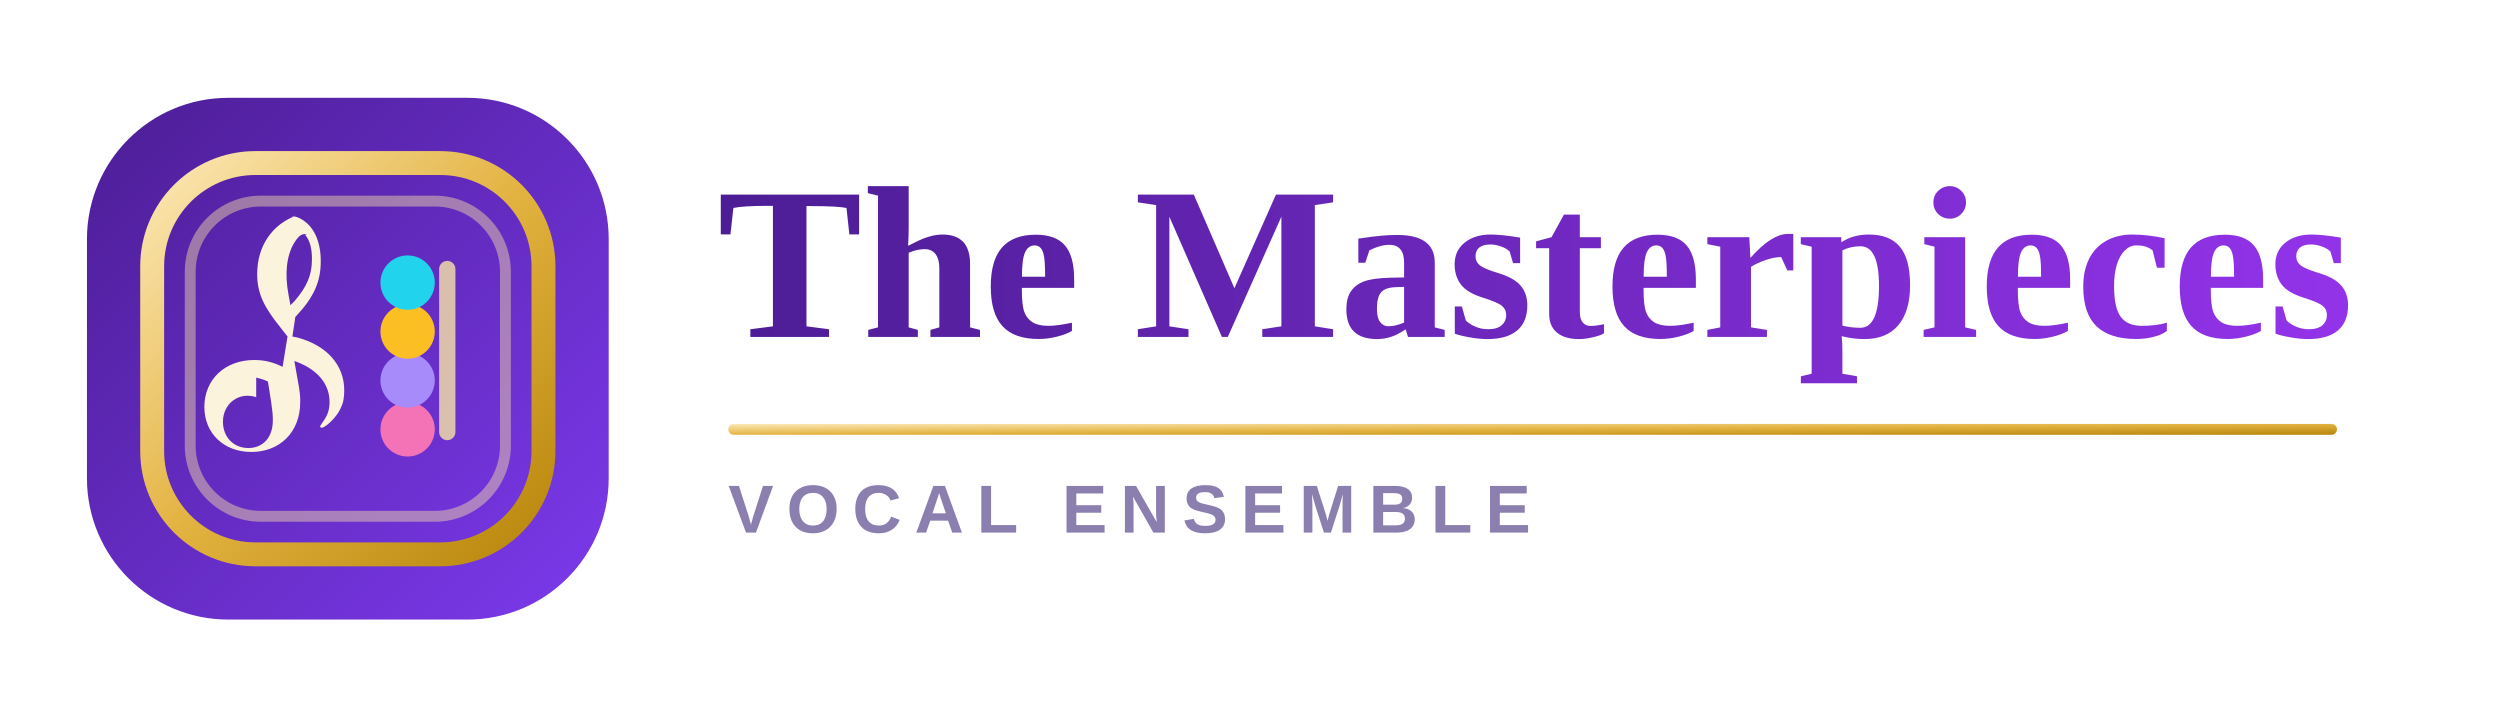
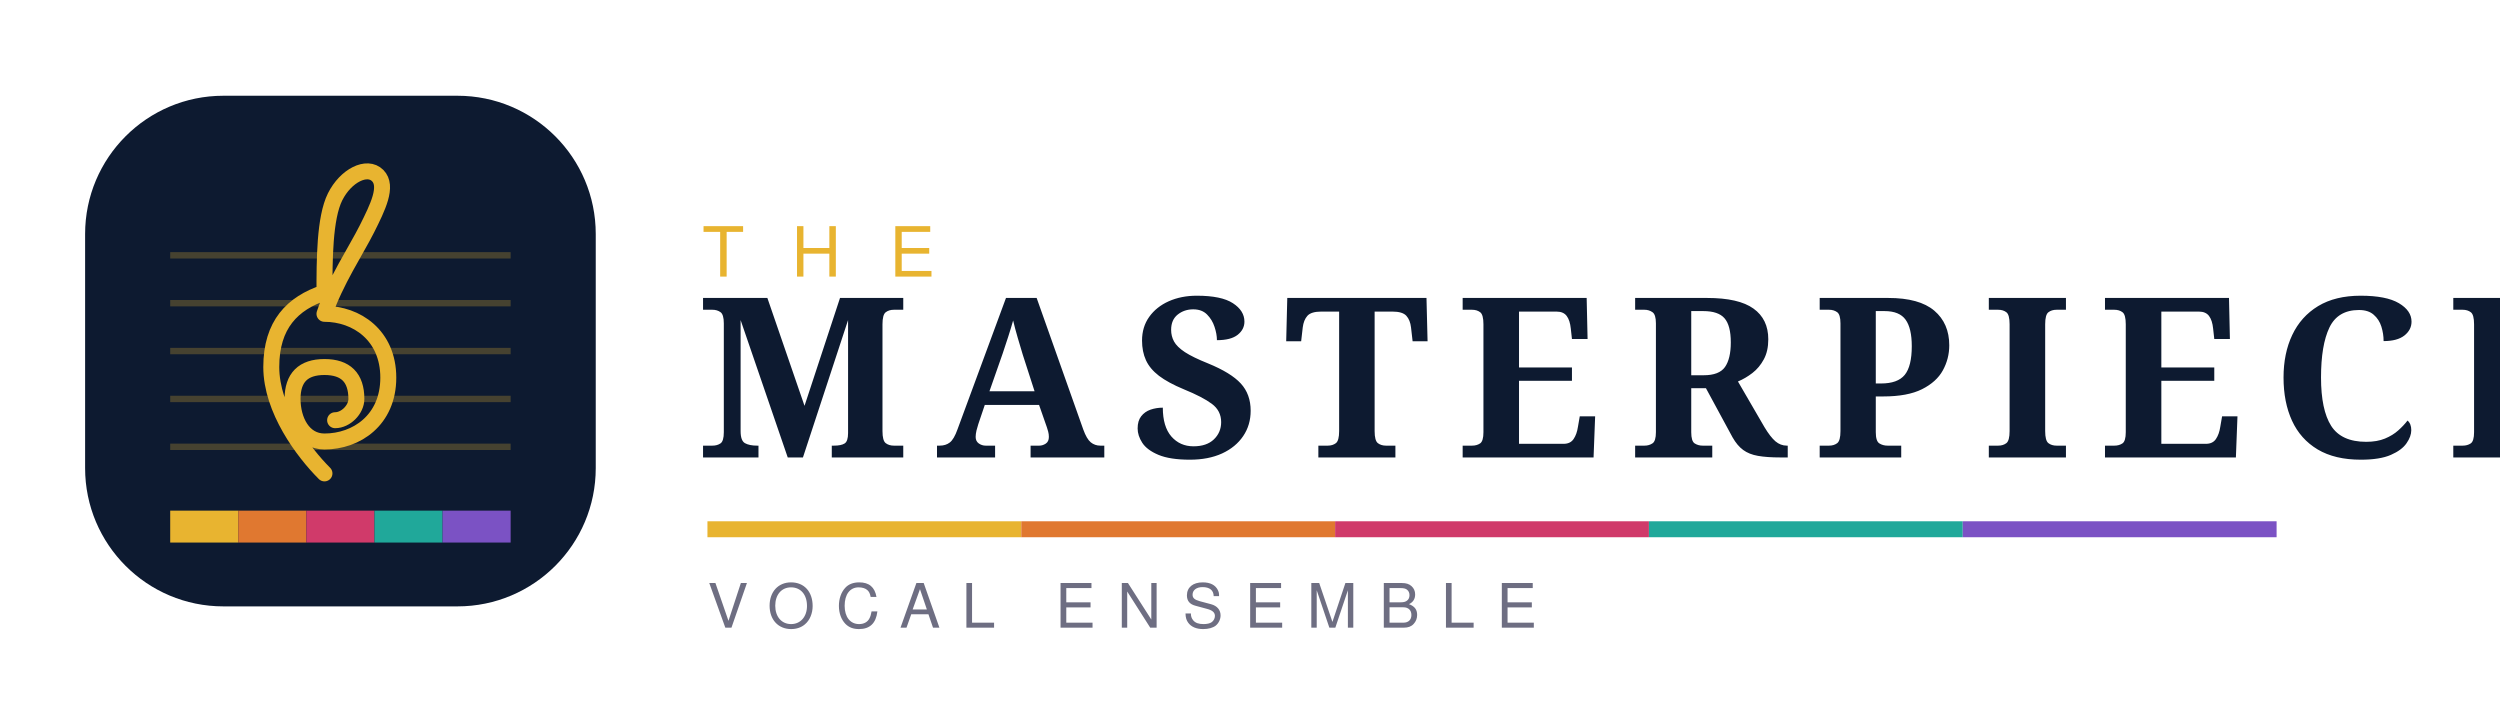
- <svg xmlns="http://www.w3.org/2000/svg" width="460" height="132" viewBox="0 0 460 132" fill="none" role="img" aria-label="The Masterpieces — Vocal Ensemble">
-   <defs>
-     <linearGradient id="gPlum" x1="0" y1="0" x2="1" y2="1">
-       <stop offset="0" stop-color="#4C1D95" />
-       <stop offset="1" stop-color="#7C3AED" />
-     </linearGradient>
-     <linearGradient id="gFrame" x1="0" y1="0" x2="1" y2="1">
-       <stop offset="0" stop-color="#FCE8B6" />
-       <stop offset=".5" stop-color="#E3B341" />
-       <stop offset="1" stop-color="#B8860B" />
-     </linearGradient>
-     <linearGradient id="gInk" x1="0" y1="0" x2="1" y2="0">
-       <stop offset="0" stop-color="#4C1D95" />
-       <stop offset="1" stop-color="#9333EA" />
-     </linearGradient>
-   </defs>
+ <svg xmlns="http://www.w3.org/2000/svg" width="470" height="132" viewBox="0 0 470 132" fill="none" role="img" aria-label="The Masterpieces — Vocal Ensemble">
  <g transform="translate(16 18) scale(2)">
-     <rect width="48" height="48" rx="13" fill="url(#gPlum)" />
-     <rect x="6" y="6" width="36" height="36" rx="9.5" fill="none" stroke="url(#gFrame)" stroke-width="2.2" />
-     <rect x="9.5" y="9.5" width="29" height="29" rx="6.5" fill="none" stroke="#F6E3A6" stroke-width="1" opacity=".45" />
-     <g transform="translate(-5.4 0) scale(.9)" fill="#FBF3DC">
-       <path d="M27.5 12c-2.6.9-4.1 3.2-4.1 6 0 2 .7 3.4 2.4 5.5l.7.9-.5 3.1c-1-.5-1.9-.7-2.9-.7-3 0-5.1 2-5.1 4.8 0 2.7 2 4.6 4.8 4.6 2.9 0 5-2 5-5.1 0-.6 0-.9-.3-2.5l-.3-1.7c2.3.8 3.6 2.3 3.6 4.2 0 .8-.2 1.4-.8 2.2-.2.3-.2.3-.1.4.3.2 1.6-1 2-1.9.3-.6.4-1.1.4-1.9 0-2.6-1.8-4.6-4.8-5.4l-.5-.1.3-2c1.9-2 2.6-3.6 2.6-5.7 0-2.3-.9-3.9-2.4-4.5-.4-.1-.5-.1-.6 0Zm.8 2c.5.6.7 1.4.7 2.5 0 1.6-.5 2.8-1.8 4.3l-.4.4-.2-1.1c-.4-2.1-.2-4 .6-5.3.5-.8.9-1 1.3-.8Zm-5 14.6c.4.1.8.2 1.2.4l.3 1.9c.2 1.4.2 1.6.2 2.1 0 1.7-1 2.8-2.5 2.8s-2.6-1.1-2.6-2.7c0-1.8 1.6-3.1 3.4-2.5Z" />
+     <rect width="48" height="48" rx="13" fill="#0d1a30" />
+     <g stroke="#e8b430" stroke-width="0.6" opacity="0.26">
+       <line x1="8" y1="15" x2="40" y2="15" />
+       <line x1="8" y1="19.5" x2="40" y2="19.5" />
+       <line x1="8" y1="24" x2="40" y2="24" />
+       <line x1="8" y1="28.5" x2="40" y2="28.5" />
+       <line x1="8" y1="33" x2="40" y2="33" />
    </g>
-     <rect x="32.4" y="15" width="1.5" height="16.5" rx=".75" fill="#F6E3A6" opacity=".8" />
-     <circle cx="29.5" cy="30.5" r="2.5" fill="#F472B6" />
-     <circle cx="29.5" cy="26" r="2.5" fill="#A78BFA" />
-     <circle cx="29.5" cy="21.5" r="2.5" fill="#FBBF24" />
-     <circle cx="29.5" cy="17" r="2.5" fill="#22D3EE" />
+     <g transform="translate(13.5 6.5) scale(0.5)">
+       <path d="M 18 58 C 14 54 8 46 8 38 C 8 30 12 26 18 24 L 18 24 C 18 18 18 10 20 6 C 22 2 26 0 28 2 C 30 4 28 8 26 12 C 24 16 20 22 18 28 L 18 28 C 24 28 30 32 30 40 C 30 48 24 52 18 52 C 14 52 12 48 12 44 C 12 40 14 38 18 38 C 22 38 24 40 24 44 C 24 46 22 48 20 48" fill="none" stroke="#e8b430" stroke-width="3" stroke-linecap="round" stroke-linejoin="round" />
+     </g>
+     <rect x="8" y="39" width="6.4" height="3" fill="#e8b430" />
+     <rect x="14.4" y="39" width="6.4" height="3" fill="#e07830" />
+     <rect x="20.8" y="39" width="6.4" height="3" fill="#d03a6a" />
+     <rect x="27.2" y="39" width="6.4" height="3" fill="#20a89a" />
+     <rect x="33.6" y="39" width="6.4" height="3" fill="#7b52c4" />
  </g>
-   <text x="132" y="62" font-family="'Playfair Display', Georgia, 'Times New Roman', serif" font-size="40" font-weight="700" fill="url(#gInk)">The Masterpieces</text>
-   <rect x="134" y="78" width="296" height="2" rx="1" fill="url(#gFrame)" />
-   <text x="134" y="98" font-family="'DM Sans', 'Helvetica Neue', Arial, sans-serif" font-size="12.5" font-weight="600" letter-spacing="2.4" fill="#8b7fb0">VOCAL ENSEMBLE</text>
+   <text x="132" y="52" font-family="'Outfit', Helvetica, Arial, sans-serif" font-size="13" font-weight="300" letter-spacing="9" fill="#e8b430">THE</text>
+   <text x="131" y="86" font-family="'Cormorant Garamond', Georgia, serif" font-size="42" font-weight="700" letter-spacing="5" fill="#0d1a30">MASTERPIECES</text>
+   <g transform="translate(133 98)">
+     <rect x="0" y="0" width="59" height="3" fill="#e8b430" />
+     <rect x="59" y="0" width="59" height="3" fill="#e07830" />
+     <rect x="118" y="0" width="59" height="3" fill="#d03a6a" />
+     <rect x="177" y="0" width="59" height="3" fill="#20a89a" />
+     <rect x="236" y="0" width="59" height="3" fill="#7b52c4" />
+   </g>
+   <text x="133" y="118" font-family="'Outfit', Helvetica, Arial, sans-serif" font-size="11.5" font-weight="500" letter-spacing="4" fill="#6e6e82">VOCAL ENSEMBLE</text>
</svg>
